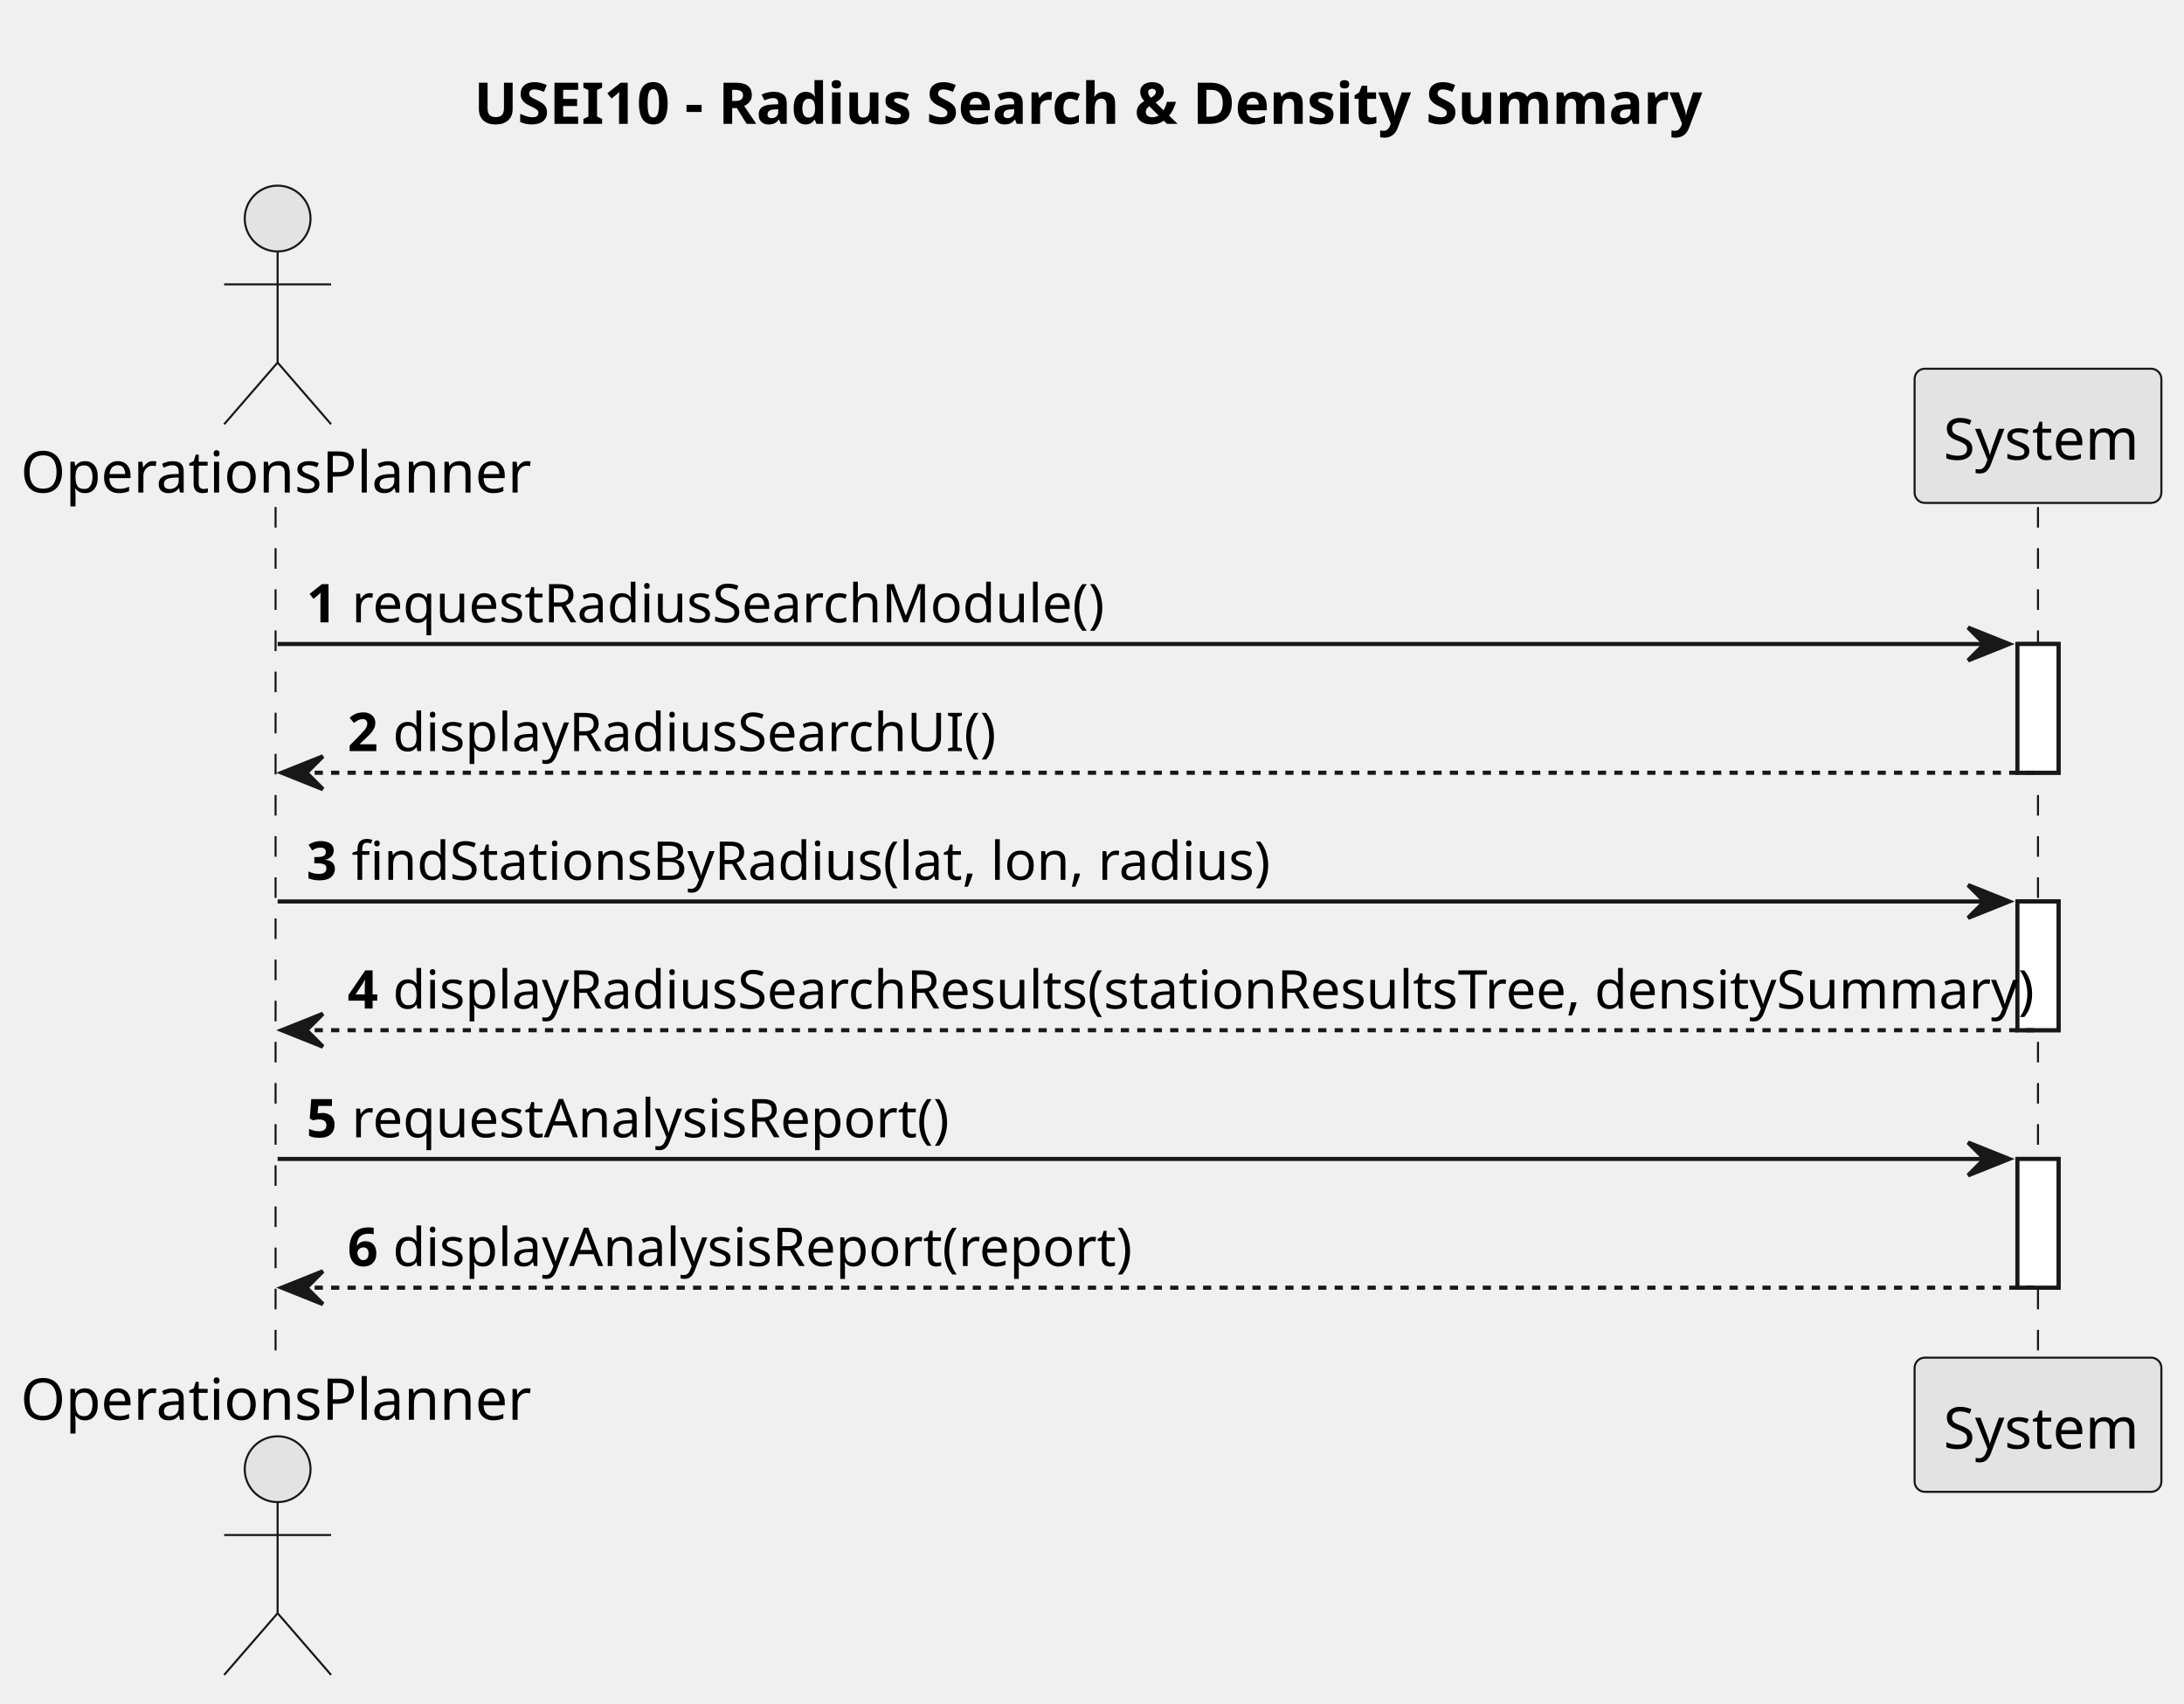
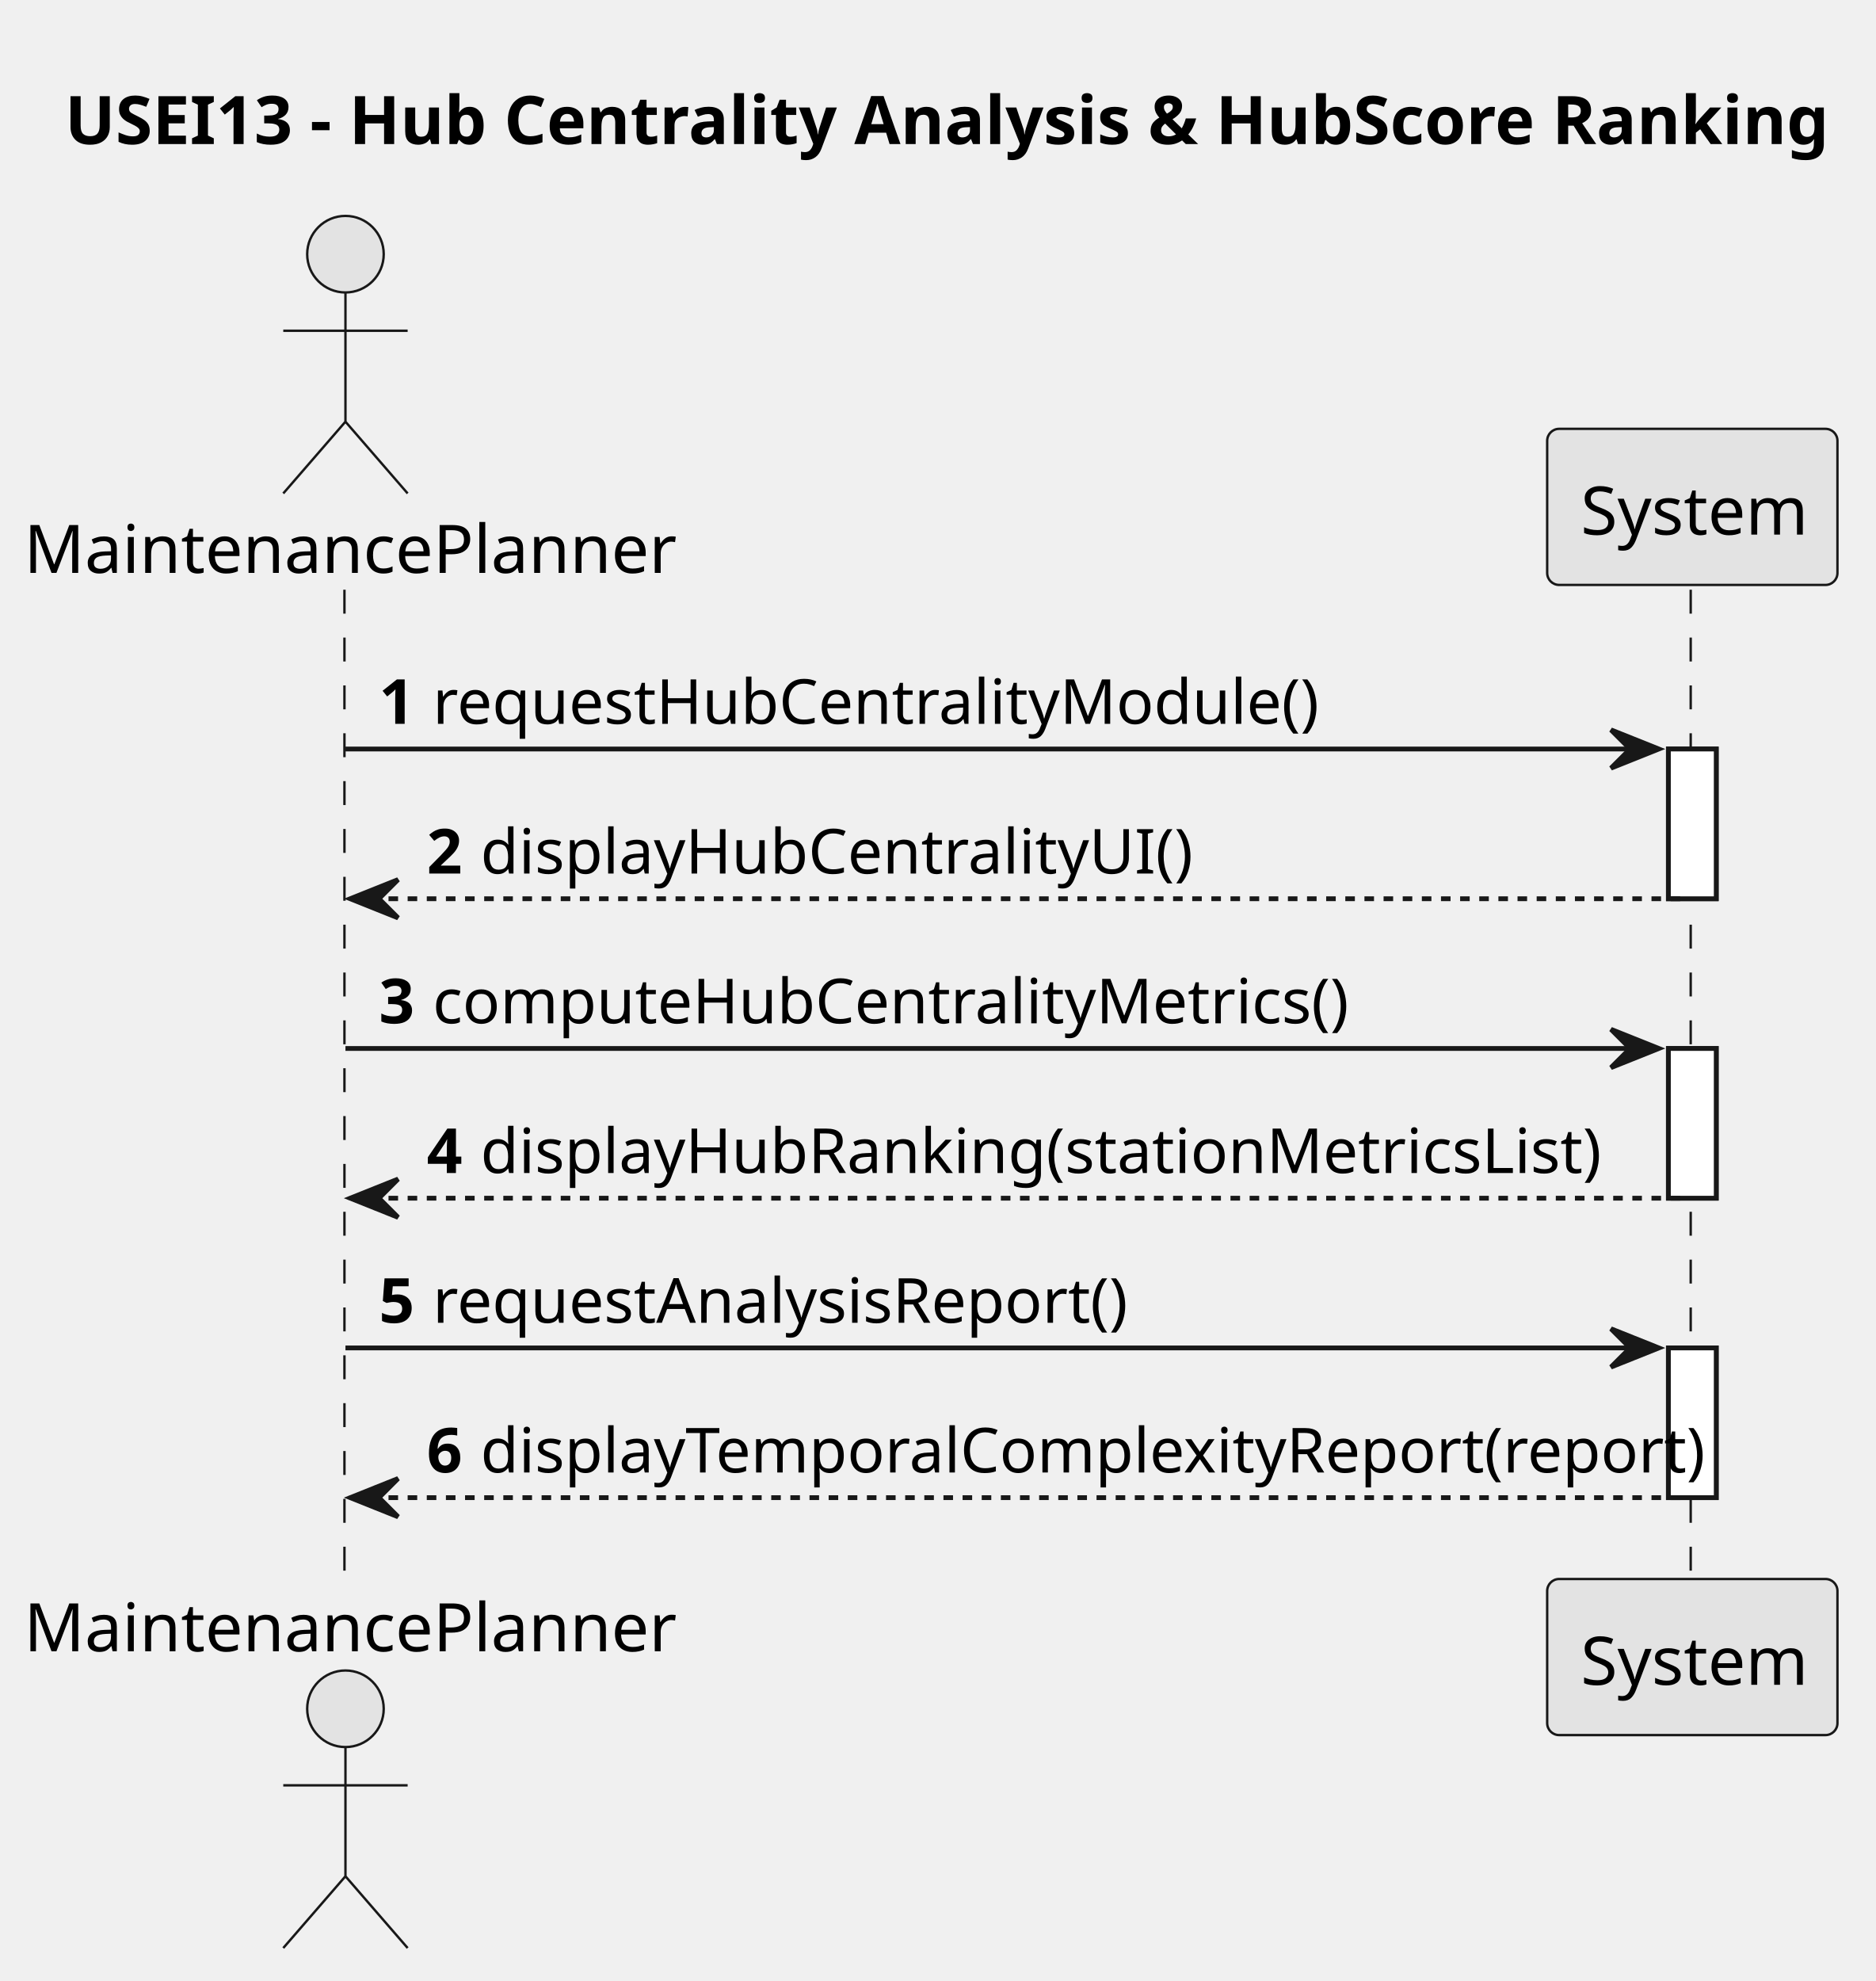
- <svg xmlns="http://www.w3.org/2000/svg" contentStyleType="text/css" height="414px" preserveAspectRatio="none" style="width:531px;height:414px;background:#FFFFFF;" version="1.1" viewBox="0 0 531 414" width="531px" zoomAndPan="magnify">
+ <svg xmlns="http://www.w3.org/2000/svg" contentStyleType="text/css" data-diagram-type="SEQUENCE" height="414px" preserveAspectRatio="none" style="width:392px;height:414px;background:#FFFFFF;" version="1.1" viewBox="0 0 392 414" width="392px" zoomAndPan="magnify">
  <defs />
  <g>
-     <text fill="#000000" font-family="sans-serif" font-size="14" font-weight="bold" lengthAdjust="spacing" textLength="299" x="115.25" y="30.107">USEI10 - Radius Search &amp; Density Summary</text>
-     <rect fill="#FFFFFF" height="31.291" style="stroke:#181818;stroke-width:1.0;" width="10" x="490.5" y="156.533" />
-     <rect fill="#FFFFFF" height="31.291" style="stroke:#181818;stroke-width:1.0;" width="10" x="490.5" y="219.115" />
-     <rect fill="#FFFFFF" height="31.291" style="stroke:#181818;stroke-width:1.0;" width="10" x="490.5" y="281.697" />
-     <line style="stroke:#181818;stroke-width:0.5;stroke-dasharray:5.0,5.0;" x1="67" x2="67" y1="123.242" y2="330.988" />
-     <line style="stroke:#181818;stroke-width:0.5;stroke-dasharray:5.0,5.0;" x1="495.5" x2="495.5" y1="123.242" y2="330.988" />
-     <text fill="#000000" font-family="sans-serif" font-size="14" lengthAdjust="spacing" textLength="119" x="5" y="119.728">OperationsPlanner</text>
-     <ellipse cx="67.5" cy="53.121" fill="#E3E3E3" rx="8" ry="8" style="stroke:#181818;stroke-width:0.5;" />
-     <path d="M67.5,61.121 L67.5,88.121 M54.5,69.121 L80.5,69.121 M67.5,88.121 L54.5,103.121 M67.5,88.121 L80.5,103.121 " fill="none" style="stroke:#181818;stroke-width:0.5;" />
-     <text fill="#000000" font-family="sans-serif" font-size="14" lengthAdjust="spacing" textLength="119" x="5" y="345.096">OperationsPlanner</text>
-     <ellipse cx="67.5" cy="357.109" fill="#E3E3E3" rx="8" ry="8" style="stroke:#181818;stroke-width:0.5;" />
-     <path d="M67.5,365.109 L67.5,392.109 M54.5,373.109 L80.5,373.109 M67.5,392.109 L54.5,407.109 M67.5,392.109 L80.5,407.109 " fill="none" style="stroke:#181818;stroke-width:0.5;" />
-     <rect fill="#E3E3E3" height="32.621" rx="2.5" ry="2.5" style="stroke:#181818;stroke-width:0.5;" width="60" x="465.5" y="89.621" />
-     <text fill="#000000" font-family="sans-serif" font-size="14" lengthAdjust="spacing" textLength="46" x="472.5" y="111.728">System</text>
-     <rect fill="#E3E3E3" height="32.621" rx="2.5" ry="2.5" style="stroke:#181818;stroke-width:0.5;" width="60" x="465.5" y="329.988" />
-     <text fill="#000000" font-family="sans-serif" font-size="14" lengthAdjust="spacing" textLength="46" x="472.5" y="352.096">System</text>
-     <rect fill="#FFFFFF" height="31.291" style="stroke:#181818;stroke-width:1.0;" width="10" x="490.5" y="156.533" />
-     <rect fill="#FFFFFF" height="31.291" style="stroke:#181818;stroke-width:1.0;" width="10" x="490.5" y="219.115" />
-     <rect fill="#FFFFFF" height="31.291" style="stroke:#181818;stroke-width:1.0;" width="10" x="490.5" y="281.697" />
-     <polygon fill="#181818" points="478.5,152.533,488.5,156.533,478.5,160.533,482.5,156.533" style="stroke:#181818;stroke-width:1.0;" />
-     <line style="stroke:#181818;stroke-width:1.0;" x1="67.5" x2="484.5" y1="156.533" y2="156.533" />
-     <text fill="#000000" font-family="sans-serif" font-size="13" font-weight="bold" lengthAdjust="spacing" textLength="7" x="74.5" y="151.27">1</text>
-     <text fill="#000000" font-family="sans-serif" font-size="13" lengthAdjust="spacing" textLength="174" x="85.5" y="151.27">requestRadiusSearchModule()</text>
-     <polygon fill="#181818" points="78.5,183.824,68.5,187.824,78.5,191.824,74.5,187.824" style="stroke:#181818;stroke-width:1.0;" />
-     <line style="stroke:#181818;stroke-width:1.0;stroke-dasharray:2.0,2.0;" x1="72.5" x2="494.5" y1="187.824" y2="187.824" />
-     <text fill="#000000" font-family="sans-serif" font-size="13" font-weight="bold" lengthAdjust="spacing" textLength="7" x="84.5" y="182.561">2</text>
-     <text fill="#000000" font-family="sans-serif" font-size="13" lengthAdjust="spacing" textLength="142" x="95.5" y="182.561">displayRadiusSearchUI()</text>
-     <polygon fill="#181818" points="478.5,215.115,488.5,219.115,478.5,223.115,482.5,219.115" style="stroke:#181818;stroke-width:1.0;" />
-     <line style="stroke:#181818;stroke-width:1.0;" x1="67.5" x2="484.5" y1="219.115" y2="219.115" />
-     <text fill="#000000" font-family="sans-serif" font-size="13" font-weight="bold" lengthAdjust="spacing" textLength="7" x="74.5" y="213.852">3</text>
-     <text fill="#000000" font-family="sans-serif" font-size="13" lengthAdjust="spacing" textLength="214" x="85.5" y="213.852">findStationsByRadius(lat, lon, radius)</text>
-     <polygon fill="#181818" points="78.5,246.406,68.5,250.406,78.5,254.406,74.5,250.406" style="stroke:#181818;stroke-width:1.0;" />
-     <line style="stroke:#181818;stroke-width:1.0;stroke-dasharray:2.0,2.0;" x1="72.5" x2="494.5" y1="250.406" y2="250.406" />
-     <text fill="#000000" font-family="sans-serif" font-size="13" font-weight="bold" lengthAdjust="spacing" textLength="7" x="84.5" y="245.144">4</text>
-     <text fill="#000000" font-family="sans-serif" font-size="13" lengthAdjust="spacing" textLength="388" x="95.5" y="245.144">displayRadiusSearchResults(stationResultsTree, densitySummary)</text>
-     <polygon fill="#181818" points="478.5,277.697,488.5,281.697,478.5,285.697,482.5,281.697" style="stroke:#181818;stroke-width:1.0;" />
-     <line style="stroke:#181818;stroke-width:1.0;" x1="67.5" x2="484.5" y1="281.697" y2="281.697" />
-     <text fill="#000000" font-family="sans-serif" font-size="13" font-weight="bold" lengthAdjust="spacing" textLength="7" x="74.5" y="276.435">5</text>
-     <text fill="#000000" font-family="sans-serif" font-size="13" lengthAdjust="spacing" textLength="139" x="85.5" y="276.435">requestAnalysisReport()</text>
-     <polygon fill="#181818" points="78.5,308.988,68.5,312.988,78.5,316.988,74.5,312.988" style="stroke:#181818;stroke-width:1.0;" />
-     <line style="stroke:#181818;stroke-width:1.0;stroke-dasharray:2.0,2.0;" x1="72.5" x2="494.5" y1="312.988" y2="312.988" />
-     <text fill="#000000" font-family="sans-serif" font-size="13" font-weight="bold" lengthAdjust="spacing" textLength="7" x="84.5" y="307.726">6</text>
-     <text fill="#000000" font-family="sans-serif" font-size="13" lengthAdjust="spacing" textLength="170" x="95.5" y="307.726">displayAnalysisReport(report)</text>
+     <text fill="#000000" font-family="sans-serif" font-size="14" font-weight="bold" lengthAdjust="spacing" textLength="360.972" x="13.556" y="30.107">USEI13 - Hub Centrality Analysis &amp; HubScore Ranking</text>
+     <g>
+       <rect fill="#FFFFFF" height="31.291" style="stroke:#181818;stroke-width:1;" width="10" x="348.746" y="156.533" />
+     </g>
+     <g>
+       <rect fill="#FFFFFF" height="31.291" style="stroke:#181818;stroke-width:1;" width="10" x="348.746" y="219.115" />
+     </g>
+     <g>
+       <rect fill="#FFFFFF" height="31.291" style="stroke:#181818;stroke-width:1;" width="10" x="348.746" y="281.697" />
+     </g>
+     <g>
+       <rect fill="#000000" fill-opacity="0" height="207.746" width="8" x="68.21" y="123.242" />
+       <line style="stroke:#181818;stroke-width:0.5;stroke-dasharray:5,5;" x1="72" x2="72" y1="123.242" y2="330.988" />
+     </g>
+     <g>
+       <rect fill="#000000" fill-opacity="0" height="207.746" width="8" x="349.746" y="123.242" />
+       <line style="stroke:#181818;stroke-width:0.5;stroke-dasharray:5,5;" x1="353.408" x2="353.408" y1="123.242" y2="330.988" />
+     </g>
+     <g class="participant participant-head" data-participant="MaintenancePlanner">
+       <text fill="#000000" font-family="sans-serif" font-size="14" lengthAdjust="spacing" textLength="128.42" x="5" y="119.728">MaintenancePlanner</text>
+       <ellipse cx="72.21" cy="53.121" fill="#E3E3E3" rx="8" ry="8" style="stroke:#181818;stroke-width:0.5;" />
+       <path d="M72.21,61.121 L72.21,88.121 M59.21,69.121 L85.21,69.121 M72.21,88.121 L59.21,103.121 M72.21,88.121 L85.21,103.121" fill="none" style="stroke:#181818;stroke-width:0.5;" />
+     </g>
+     <g class="participant participant-tail" data-participant="MaintenancePlanner">
+       <text fill="#000000" font-family="sans-serif" font-size="14" lengthAdjust="spacing" textLength="128.42" x="5" y="345.096">MaintenancePlanner</text>
+       <ellipse cx="72.21" cy="357.109" fill="#E3E3E3" rx="8" ry="8" style="stroke:#181818;stroke-width:0.5;" />
+       <path d="M72.21,365.109 L72.21,392.109 M59.21,373.109 L85.21,373.109 M72.21,392.109 L59.21,407.109 M72.21,392.109 L85.21,407.109" fill="none" style="stroke:#181818;stroke-width:0.5;" />
+     </g>
+     <g class="participant participant-head" data-participant="System">
+       <rect fill="#E3E3E3" height="32.621" rx="2.5" ry="2.5" style="stroke:#181818;stroke-width:0.5;" width="60.676" x="323.408" y="89.621" />
+       <text fill="#000000" font-family="sans-serif" font-size="14" lengthAdjust="spacing" textLength="46.676" x="330.408" y="111.728">System</text>
+     </g>
+     <g class="participant participant-tail" data-participant="System">
+       <rect fill="#E3E3E3" height="32.621" rx="2.5" ry="2.5" style="stroke:#181818;stroke-width:0.5;" width="60.676" x="323.408" y="329.988" />
+       <text fill="#000000" font-family="sans-serif" font-size="14" lengthAdjust="spacing" textLength="46.676" x="330.408" y="352.096">System</text>
+     </g>
+     <g>
+       <rect fill="#FFFFFF" height="31.291" style="stroke:#181818;stroke-width:1;" width="10" x="348.746" y="156.533" />
+     </g>
+     <g>
+       <rect fill="#FFFFFF" height="31.291" style="stroke:#181818;stroke-width:1;" width="10" x="348.746" y="219.115" />
+     </g>
+     <g>
+       <rect fill="#FFFFFF" height="31.291" style="stroke:#181818;stroke-width:1;" width="10" x="348.746" y="281.697" />
+     </g>
+     <g class="message" data-participant-1="MaintenancePlanner" data-participant-2="System">
+       <polygon fill="#181818" points="336.746,152.533,346.746,156.533,336.746,160.533,340.746,156.533" style="stroke:#181818;stroke-width:1;" />
+       <line style="stroke:#181818;stroke-width:1;" x1="72.21" x2="342.746" y1="156.533" y2="156.533" />
+       <text fill="#000000" font-family="sans-serif" font-size="13" font-weight="bold" lengthAdjust="spacing" textLength="7.23" x="79.21" y="151.27">1</text>
+       <text fill="#000000" font-family="sans-serif" font-size="13" lengthAdjust="spacing" textLength="173.412" x="90.44" y="151.27">requestHubCentralityModule()</text>
+     </g>
+     <g class="message" data-participant-1="System" data-participant-2="MaintenancePlanner">
+       <polygon fill="#181818" points="83.21,183.824,73.21,187.824,83.21,191.824,79.21,187.824" style="stroke:#181818;stroke-width:1;" />
+       <line style="stroke:#181818;stroke-width:1;stroke-dasharray:2,2;" x1="77.21" x2="352.746" y1="187.824" y2="187.824" />
+       <text fill="#000000" font-family="sans-serif" font-size="13" font-weight="bold" lengthAdjust="spacing" textLength="7.23" x="89.21" y="182.561">2</text>
+       <text fill="#000000" font-family="sans-serif" font-size="13" lengthAdjust="spacing" textLength="140.88" x="100.44" y="182.561">displayHubCentralityUI()</text>
+     </g>
+     <g class="message" data-participant-1="MaintenancePlanner" data-participant-2="System">
+       <polygon fill="#181818" points="336.746,215.115,346.746,219.115,336.746,223.115,340.746,219.115" style="stroke:#181818;stroke-width:1;" />
+       <line style="stroke:#181818;stroke-width:1;" x1="72.21" x2="342.746" y1="219.115" y2="219.115" />
+       <text fill="#000000" font-family="sans-serif" font-size="13" font-weight="bold" lengthAdjust="spacing" textLength="7.23" x="79.21" y="213.852">3</text>
+       <text fill="#000000" font-family="sans-serif" font-size="13" lengthAdjust="spacing" textLength="179.163" x="90.44" y="213.852">computeHubCentralityMetrics()</text>
+     </g>
+     <g class="message" data-participant-1="System" data-participant-2="MaintenancePlanner">
+       <polygon fill="#181818" points="83.21,246.406,73.21,250.406,83.21,254.406,79.21,250.406" style="stroke:#181818;stroke-width:1;" />
+       <line style="stroke:#181818;stroke-width:1;stroke-dasharray:2,2;" x1="77.21" x2="352.746" y1="250.406" y2="250.406" />
+       <text fill="#000000" font-family="sans-serif" font-size="13" font-weight="bold" lengthAdjust="spacing" textLength="7.23" x="89.21" y="245.144">4</text>
+       <text fill="#000000" font-family="sans-serif" font-size="13" lengthAdjust="spacing" textLength="221.089" x="100.44" y="245.144">displayHubRanking(stationMetricsList)</text>
+     </g>
+     <g class="message" data-participant-1="MaintenancePlanner" data-participant-2="System">
+       <polygon fill="#181818" points="336.746,277.697,346.746,281.697,336.746,285.697,340.746,281.697" style="stroke:#181818;stroke-width:1;" />
+       <line style="stroke:#181818;stroke-width:1;" x1="72.21" x2="342.746" y1="281.697" y2="281.697" />
+       <text fill="#000000" font-family="sans-serif" font-size="13" font-weight="bold" lengthAdjust="spacing" textLength="7.23" x="79.21" y="276.435">5</text>
+       <text fill="#000000" font-family="sans-serif" font-size="13" lengthAdjust="spacing" textLength="139.445" x="90.44" y="276.435">requestAnalysisReport()</text>
+     </g>
+     <g class="message" data-participant-1="System" data-participant-2="MaintenancePlanner">
+       <polygon fill="#181818" points="83.21,308.988,73.21,312.988,83.21,316.988,79.21,312.988" style="stroke:#181818;stroke-width:1;" />
+       <line style="stroke:#181818;stroke-width:1;stroke-dasharray:2,2;" x1="77.21" x2="352.746" y1="312.988" y2="312.988" />
+       <text fill="#000000" font-family="sans-serif" font-size="13" font-weight="bold" lengthAdjust="spacing" textLength="7.23" x="89.21" y="307.726">6</text>
+       <text fill="#000000" font-family="sans-serif" font-size="13" lengthAdjust="spacing" textLength="241.306" x="100.44" y="307.726">displayTemporalComplexityReport(report)</text>
+     </g>
  </g>
</svg>
